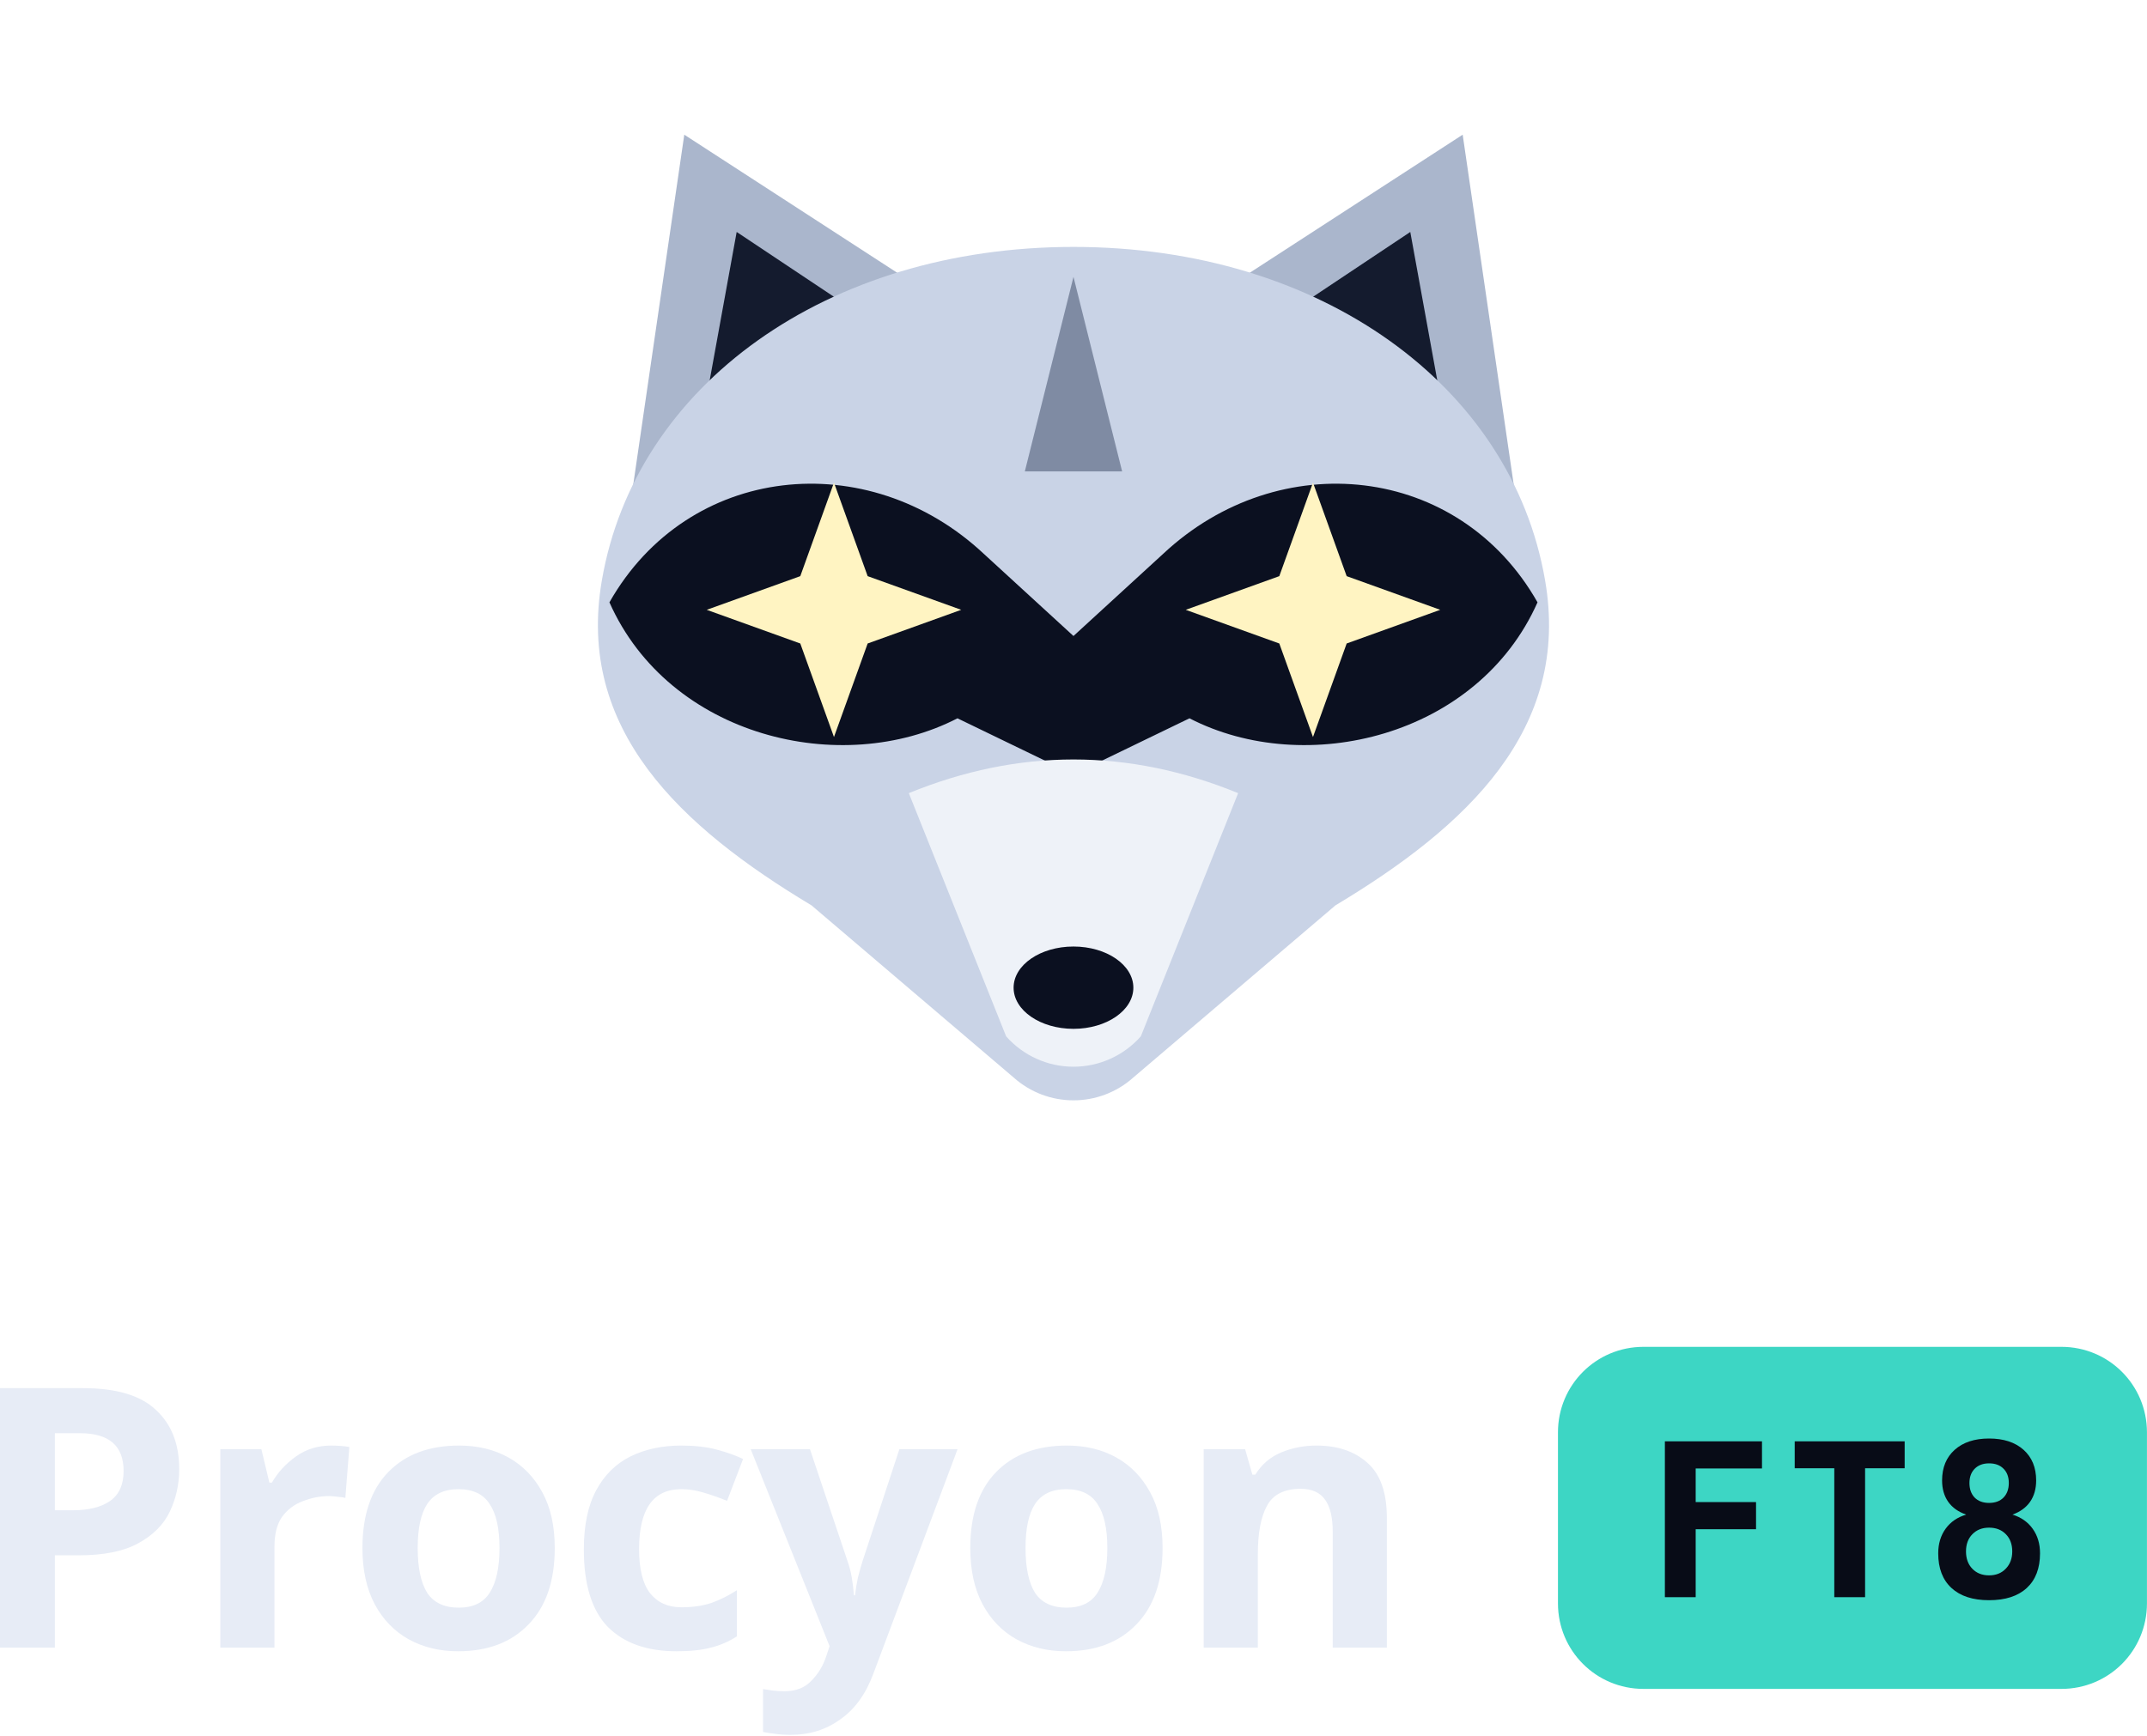
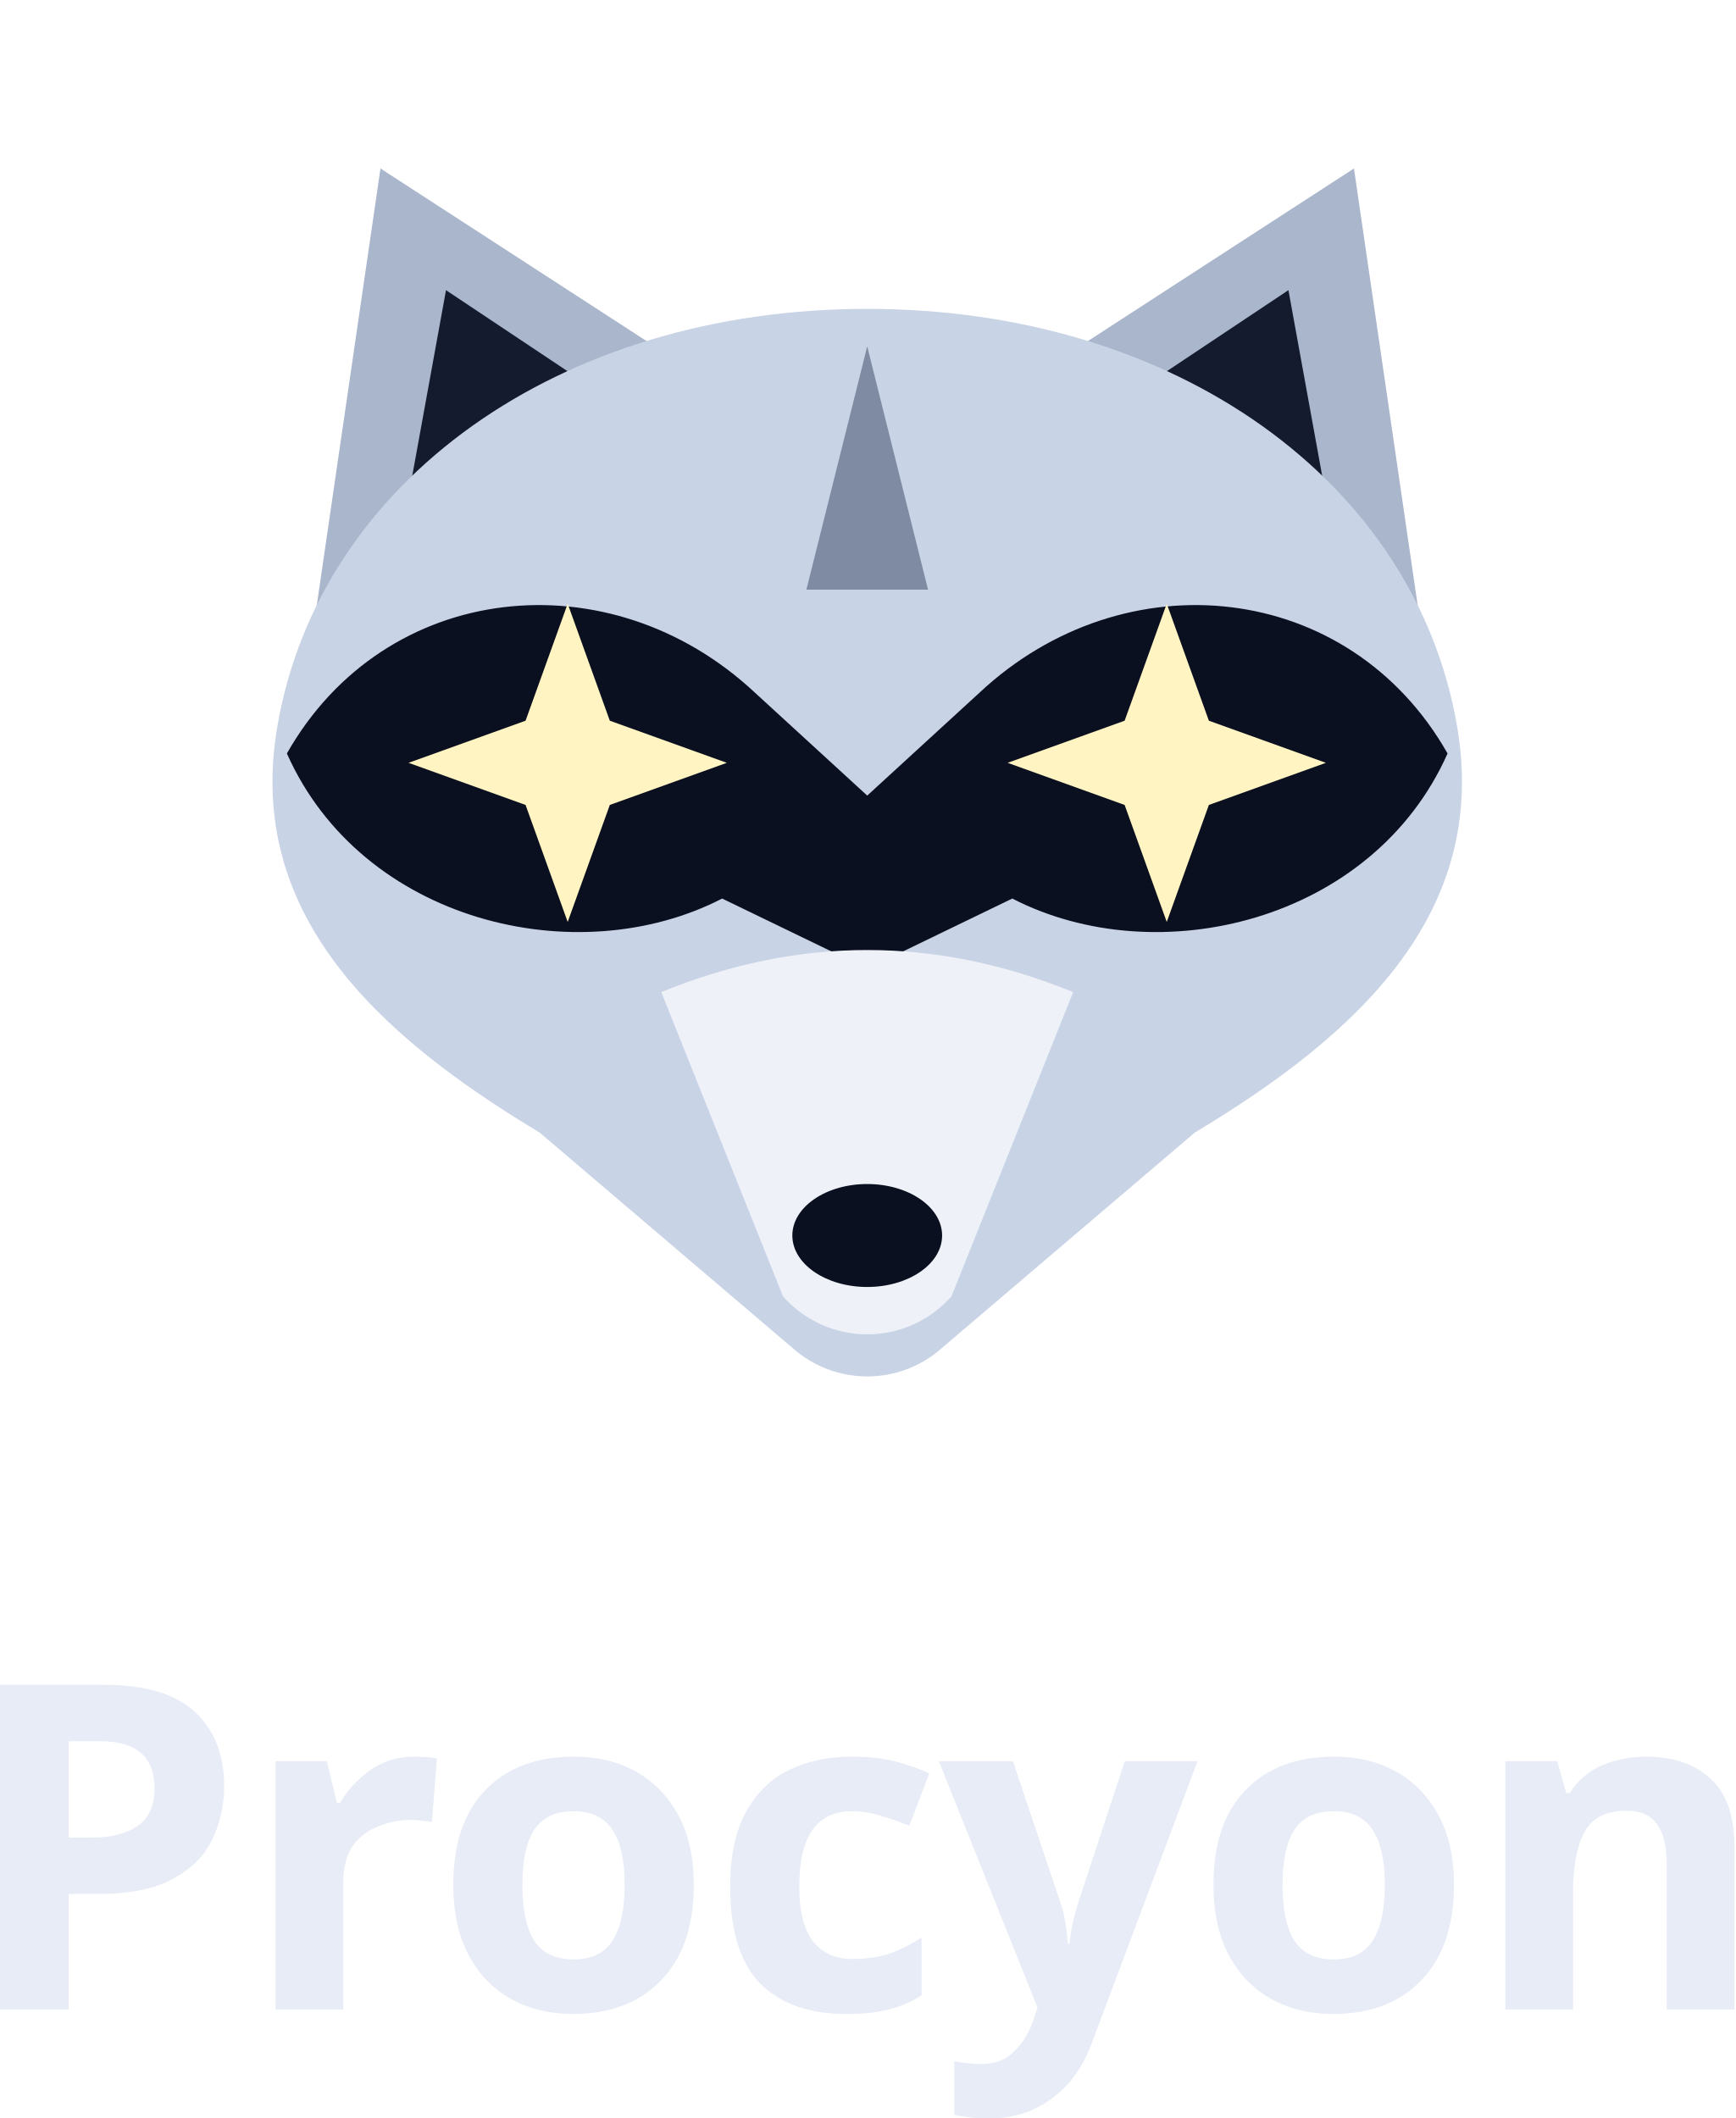
- <svg xmlns="http://www.w3.org/2000/svg" viewBox="0 0 1004 812" version="1.1" id="svg36">
-   <defs id="defs40" />
-   <g transform="matrix(17.5,0,0,17.5,221.99,0)" id="g26">
+ <svg xmlns="http://www.w3.org/2000/svg" viewBox="0 0 649 792" version="1.1" id="svg32">
+   <defs id="defs36" />
+   <g transform="matrix(17.5,0,0,17.5,44.27,0)" id="g26">
    <path d="M 4.2,13.2 5.6,3.6 13,8.4 Z" fill="#aab6cc" id="path4" />
    <path d="M 27.8,13.2 26.4,3.6 19,8.4 Z" fill="#aab6cc" id="path6" />
    <path d="M 6.2,10.6 7,6.2 10.6,8.6 Z" fill="#141b2e" id="path8" />
    <path d="M 25.8,10.6 25,6.2 21.4,8.6 Z" fill="#141b2e" id="path10" />
    <path d="m 16,6.6 c 6.6,0 11.7,3.7 12.6,8.9 0.7,4 -2.1,6.6 -5.6,8.7 l -5.4,4.6 a 2.4,2.4 0 0 1 -3.2,0 L 9,24.2 C 5.5,22.1 2.7,19.5 3.4,15.5 4.3,10.3 9.4,6.6 16,6.6 Z" fill="#c9d3e6" id="path12" />
    <path d="m 16,7.4 -1.3,5.2 h 2.6 z" fill="#7f8ba3" id="path14" />
    <path d="m 3.6,16.1 c 2.1,-3.7 6.9,-4.2 10,-1.3 L 16,17 18.4,14.8 c 3.1,-2.9 7.9,-2.4 10,1.3 -1.6,3.6 -6.2,4.7 -9.3,3.1 L 16,20.7 12.9,19.2 C 9.8,20.8 5.2,19.7 3.6,16.1 Z" fill="#0b1020" id="path16" />
    <path d="m 11.6,21.2 q 4.4,-1.8 8.8,0 l -2.6,6.5 a 2.4,2.4 0 0 1 -3.6,0 z" fill="#eef2f8" id="path18" />
    <path id="ellipse20" style="fill:#0b1020" d="M 17.6,26.4 A 1.6,1.1 0 0 1 16,27.5 1.6,1.1 0 0 1 14.4,26.4 1.6,1.1 0 0 1 16,25.3 1.6,1.1 0 0 1 17.6,26.4 Z" />
    <path d="m 9.6,12.9 0.9,2.5 2.5,0.9 -2.5,0.9 -0.9,2.5 -0.9,-2.5 -2.5,-0.9 2.5,-0.9 z" fill="#fff4c2" id="path22" />
    <path d="m 22.4,12.9 0.9,2.5 2.5,0.9 -2.5,0.9 -0.9,2.5 -0.9,-2.5 -2.5,-0.9 2.5,-0.9 z" fill="#fff4c2" id="path24" />
  </g>
-   <g transform="translate(0,580)" id="g34">
+   <g transform="translate(0,560.7)" id="g30">
    <g aria-label="Procyon" id="text28" style="font-weight:700;font-size:170px;font-family:'Noto Sans';letter-spacing:-1.7;fill:#e7ecf6">
-       <path d="m 38.76,69.32 q 23.46,0 34.17,10.2 10.88,10.03 10.88,27.71 0,10.54 -4.42,19.89 -4.42,9.18 -14.79,14.79 -10.2,5.61 -27.88,5.61 H 25.67 V 190.7 H -1.9073486e-7 V 69.32 Z m -1.36,21.08 H 25.67 V 126.44 h 8.5 q 10.88,0 17.17,-4.25 6.46,-4.42 6.46,-14.11 0,-17.68 -20.4,-17.68 z" id="path43" />
-       <path d="m 154.87,96.18 q 1.87,0 4.42,0.17 2.55,0.17 4.08,0.51 l -1.87,23.8 q -1.19,-0.34 -3.57,-0.51 -2.21,-0.34 -3.91,-0.34 -6.46,0 -12.41,2.38 -5.95,2.21 -9.69,7.31 -3.57,5.1 -3.57,13.94 v 47.26 h -25.33 V 97.88 h 19.21 l 3.74,15.64 h 1.19 q 4.08,-7.14 11.22,-12.24 7.14,-5.1 16.49,-5.1 z" id="path45" />
-       <path d="m 259.42,144.12 q 0,23.12 -12.24,35.7 -12.07,12.58 -32.98,12.58 -12.92,0 -23.12,-5.61 -10.03,-5.61 -15.81,-16.32 -5.78,-10.88 -5.78,-26.35 0,-23.12 12.07,-35.53 12.07,-12.41 33.15,-12.41 13.09,0 23.12,5.61 10.03,5.61 15.81,16.32 5.78,10.54 5.78,26.01 z m -64.09,0 q 0,13.77 4.42,20.91 4.59,6.97 14.79,6.97 10.03,0 14.45,-6.97 4.59,-7.14 4.59,-20.91 0,-13.77 -4.59,-20.57 -4.42,-6.97 -14.62,-6.97 -10.03,0 -14.62,6.97 -4.42,6.8 -4.42,20.57 z" id="path47" />
-       <path d="m 316.37,192.4 q -20.74,0 -32.13,-11.39 -11.22,-11.56 -11.22,-36.21 0,-17 5.78,-27.71 5.78,-10.71 15.98,-15.81 10.37,-5.1 23.8,-5.1 9.52,0 16.49,1.87 7.14,1.87 12.41,4.42 l -7.48,19.55 q -5.95,-2.38 -11.22,-3.91 -5.1,-1.53 -10.2,-1.53 -19.72,0 -19.72,28.05 0,13.94 5.1,20.57 5.27,6.63 14.62,6.63 7.99,0 14.11,-2.04 6.12,-2.21 11.9,-5.95 v 21.59 q -5.78,3.74 -12.24,5.27 -6.29,1.7 -15.98,1.7 z" id="path49" />
-       <path d="m 351.05,97.88 h 27.71 l 17.51,52.19 q 1.36,3.74 2.04,7.82 0.68,3.91 1.02,8.33 h 0.51 q 0.51,-4.42 1.36,-8.33 1.02,-4.08 2.21,-7.82 l 17.17,-52.19 h 27.2 L 408.51,202.6 q -5.27,14.45 -15.47,21.59 -10.03,7.31 -23.29,7.31 -4.25,0 -7.48,-0.51 -3.06,-0.34 -5.44,-0.85 v -20.06 q 1.87,0.34 4.42,0.68 2.72,0.34 5.61,0.34 7.99,0 12.58,-4.93 4.76,-4.76 6.97,-11.56 l 1.53,-4.59 z" id="path51" />
-       <path d="m 543.66,144.12 q 0,23.12 -12.24,35.7 -12.07,12.58 -32.98,12.58 -12.92,0 -23.12,-5.61 -10.03,-5.61 -15.81,-16.32 -5.78,-10.88 -5.78,-26.35 0,-23.12 12.07,-35.53 12.07,-12.41 33.15,-12.41 13.09,0 23.12,5.61 10.03,5.61 15.81,16.32 5.78,10.54 5.78,26.01 z m -64.09,0 q 0,13.77 4.42,20.91 4.59,6.97 14.79,6.97 10.03,0 14.45,-6.97 4.59,-7.14 4.59,-20.91 0,-13.77 -4.59,-20.57 -4.42,-6.97 -14.62,-6.97 -10.03,0 -14.62,6.97 -4.42,6.8 -4.42,20.57 z" id="path53" />
-       <path d="m 615.57,96.18 q 14.96,0 23.97,8.16 9.01,7.99 9.01,25.84 v 60.52 h -25.33 v -54.23 q 0,-10.03 -3.57,-14.96 -3.57,-5.1 -11.39,-5.1 -11.56,0 -15.81,7.99 -4.25,7.82 -4.25,22.61 v 43.69 h -25.33 V 97.88 h 19.38 l 3.4,11.9 h 1.36 q 4.42,-7.14 12.07,-10.37 7.82,-3.23 16.49,-3.23 z" id="path55" />
-     </g>
-     <path id="rect30" style="fill:#3dd6c4" d="m 768.55,50 h 195.43 c 22.16,0 40,17.84 40,40 v 80 c 0,22.16 -17.84,40 -40,40 H 768.55 c -22.16,0 -40,-17.84 -40,-40 V 90 c 0,-22.16 17.84,-40 40,-40 z" />
-     <g aria-label="FT8" id="text32" style="font-weight:700;font-size:100px;font-family:'DejaVu Sans Mono';letter-spacing:5;fill:#080c17">
-       <path d="m 823.957,106.895 h -31.006 v 15.723 h 28.223 v 12.695 h -28.223 v 31.787 h -14.404 V 94.2 h 45.41 z" id="path59" />
-       <path d="m 872.17,167.1 h -14.404 V 106.797 H 839.26 V 94.2 h 51.416 v 12.598 h -18.506 z" id="path61" />
-       <path d="m 930.148,134.58 q -4.834,0 -7.812,3.076 -2.979,3.027 -2.979,8.057 0,5.029 2.979,8.105 2.979,3.076 7.812,3.076 4.834,0 7.812,-3.125 3.027,-3.125 3.027,-8.057 0,-5.029 -2.979,-8.057 -2.979,-3.076 -7.861,-3.076 z m -10.693,-6.104 q -5.518,-1.904 -8.398,-5.957 -2.881,-4.102 -2.881,-10.01 0,-9.082 5.908,-14.355 5.908,-5.273 16.064,-5.273 10.205,0 16.113,5.273 5.908,5.273 5.908,14.355 0,5.859 -2.832,9.961 -2.832,4.053 -8.252,6.006 6.055,1.855 9.473,6.641 3.418,4.785 3.418,11.475 0,10.498 -6.201,16.211 -6.201,5.713 -17.627,5.713 -11.377,0 -17.578,-5.713 -6.201,-5.713 -6.201,-16.211 0,-6.738 3.467,-11.523 3.467,-4.785 9.619,-6.592 z m 1.514,-14.795 q 0,4.297 2.441,6.836 2.49,2.49 6.738,2.49 4.297,0 6.738,-2.49 2.49,-2.539 2.49,-6.836 0,-4.248 -2.49,-6.689 -2.441,-2.49 -6.738,-2.49 -4.199,0 -6.689,2.49 -2.49,2.49 -2.49,6.689 z" id="path63" />
+       <path d="m 38.76,69.32 q 23.46,0 34.17,10.2 10.88,10.03 10.88,27.71 0,10.54 -4.42,19.89 -4.42,9.18 -14.79,14.79 -10.2,5.61 -27.88,5.61 H 25.67 V 190.7 H -1.9073486e-7 V 69.32 Z m -1.36,21.08 H 25.67 V 126.44 h 8.5 q 10.88,0 17.17,-4.25 6.46,-4.42 6.46,-14.11 0,-17.68 -20.4,-17.68 z" id="path39" />
+       <path d="m 154.87,96.18 q 1.87,0 4.42,0.17 2.55,0.17 4.08,0.51 l -1.87,23.8 q -1.19,-0.34 -3.57,-0.51 -2.21,-0.34 -3.91,-0.34 -6.46,0 -12.41,2.38 -5.95,2.21 -9.69,7.31 -3.57,5.1 -3.57,13.94 v 47.26 h -25.33 V 97.88 h 19.21 l 3.74,15.64 h 1.19 q 4.08,-7.14 11.22,-12.24 7.14,-5.1 16.49,-5.1 z" id="path41" />
+       <path d="m 259.42,144.12 q 0,23.12 -12.24,35.7 -12.07,12.58 -32.98,12.58 -12.92,0 -23.12,-5.61 -10.03,-5.61 -15.81,-16.32 -5.78,-10.88 -5.78,-26.35 0,-23.12 12.07,-35.53 12.07,-12.41 33.15,-12.41 13.09,0 23.12,5.61 10.03,5.61 15.81,16.32 5.78,10.54 5.78,26.01 z m -64.09,0 q 0,13.77 4.42,20.91 4.59,6.97 14.79,6.97 10.03,0 14.45,-6.97 4.59,-7.14 4.59,-20.91 0,-13.77 -4.59,-20.57 -4.42,-6.97 -14.62,-6.97 -10.03,0 -14.62,6.97 -4.42,6.8 -4.42,20.57 z" id="path43" />
+       <path d="m 316.37,192.4 q -20.74,0 -32.13,-11.39 -11.22,-11.56 -11.22,-36.21 0,-17 5.78,-27.71 5.78,-10.71 15.98,-15.81 10.37,-5.1 23.8,-5.1 9.52,0 16.49,1.87 7.14,1.87 12.41,4.42 l -7.48,19.55 q -5.95,-2.38 -11.22,-3.91 -5.1,-1.53 -10.2,-1.53 -19.72,0 -19.72,28.05 0,13.94 5.1,20.57 5.27,6.63 14.62,6.63 7.99,0 14.11,-2.04 6.12,-2.21 11.9,-5.95 v 21.59 q -5.78,3.74 -12.24,5.27 -6.29,1.7 -15.98,1.7 z" id="path45" />
+       <path d="m 351.05,97.88 h 27.71 l 17.51,52.19 q 1.36,3.74 2.04,7.82 0.68,3.91 1.02,8.33 h 0.51 q 0.51,-4.42 1.36,-8.33 1.02,-4.08 2.21,-7.82 l 17.17,-52.19 h 27.2 L 408.51,202.6 q -5.27,14.45 -15.47,21.59 -10.03,7.31 -23.29,7.31 -4.25,0 -7.48,-0.51 -3.06,-0.34 -5.44,-0.85 v -20.06 q 1.87,0.34 4.42,0.68 2.72,0.34 5.61,0.34 7.99,0 12.58,-4.93 4.76,-4.76 6.97,-11.56 l 1.53,-4.59 z" id="path47" />
+       <path d="m 543.66,144.12 q 0,23.12 -12.24,35.7 -12.07,12.58 -32.98,12.58 -12.92,0 -23.12,-5.61 -10.03,-5.61 -15.81,-16.32 -5.78,-10.88 -5.78,-26.35 0,-23.12 12.07,-35.53 12.07,-12.41 33.15,-12.41 13.09,0 23.12,5.61 10.03,5.61 15.81,16.32 5.78,10.54 5.78,26.01 z m -64.09,0 q 0,13.77 4.42,20.91 4.59,6.97 14.79,6.97 10.03,0 14.45,-6.97 4.59,-7.14 4.59,-20.91 0,-13.77 -4.59,-20.57 -4.42,-6.97 -14.62,-6.97 -10.03,0 -14.62,6.97 -4.42,6.8 -4.42,20.57 z" id="path49" />
+       <path d="m 615.57,96.18 q 14.96,0 23.97,8.16 9.01,7.99 9.01,25.84 v 60.52 h -25.33 v -54.23 q 0,-10.03 -3.57,-14.96 -3.57,-5.1 -11.39,-5.1 -11.56,0 -15.81,7.99 -4.25,7.82 -4.25,22.61 v 43.69 h -25.33 V 97.88 h 19.38 l 3.4,11.9 h 1.36 q 4.42,-7.14 12.07,-10.37 7.82,-3.23 16.49,-3.23 z" id="path51" />
    </g>
  </g>
</svg>
